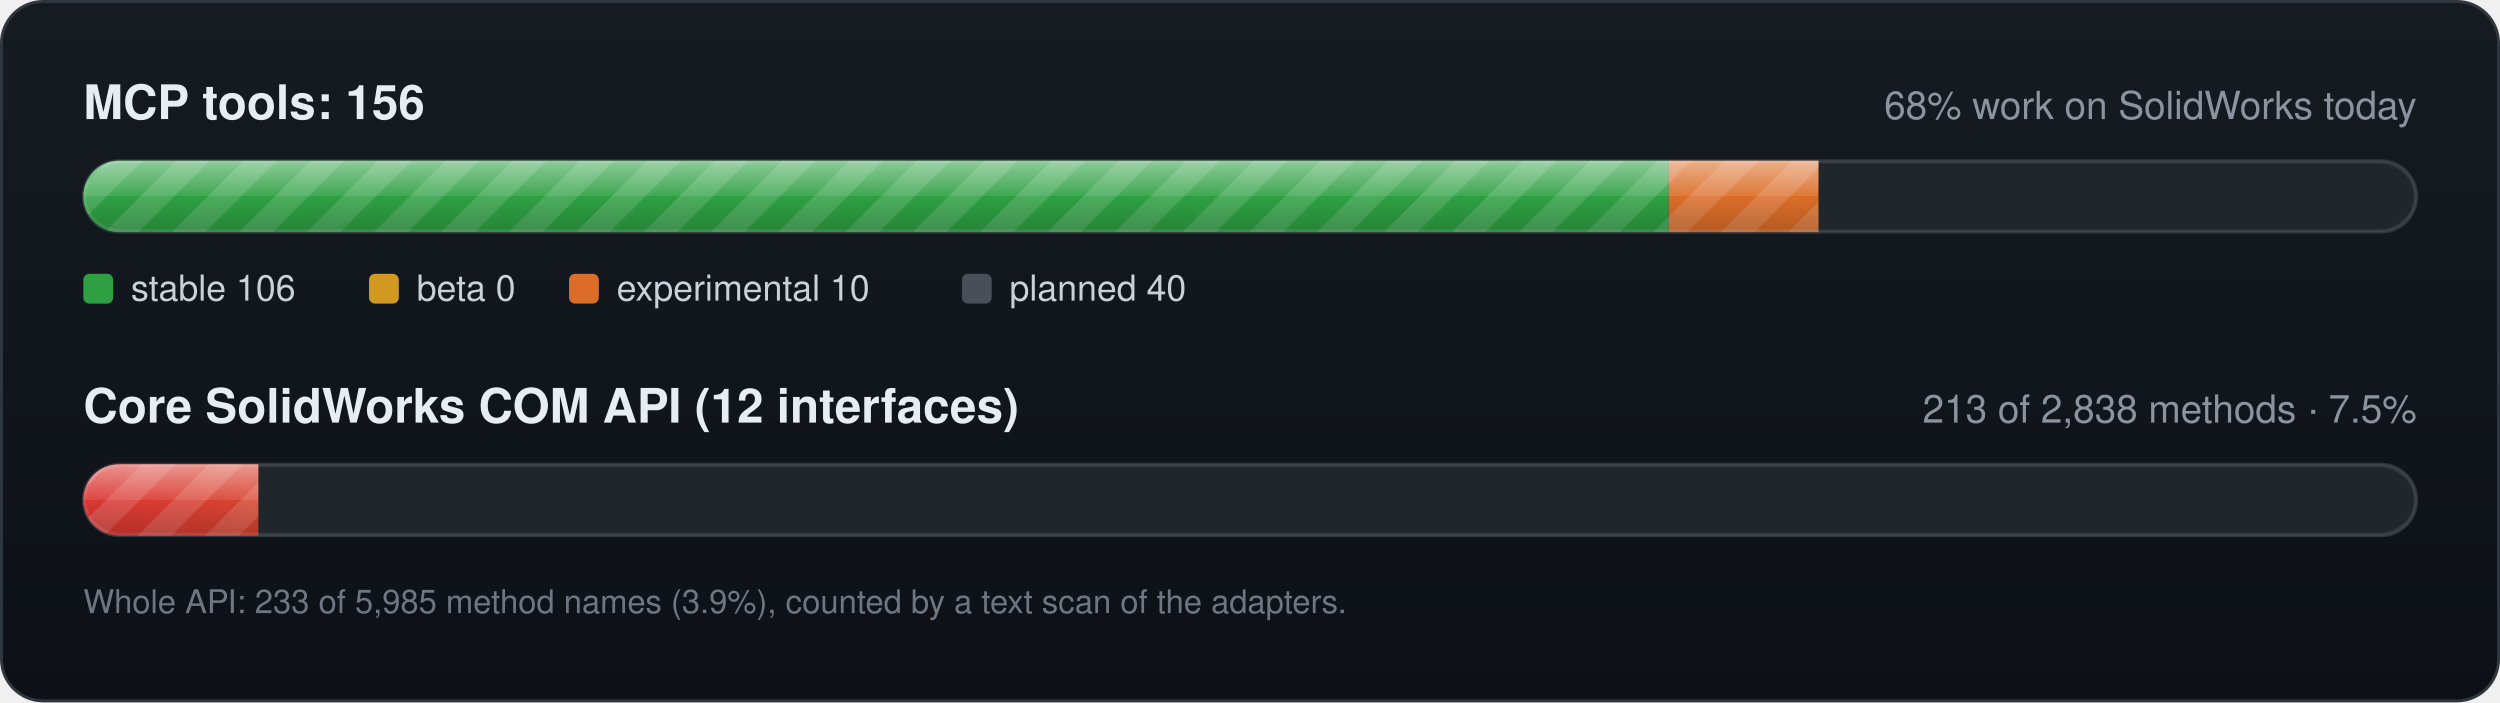
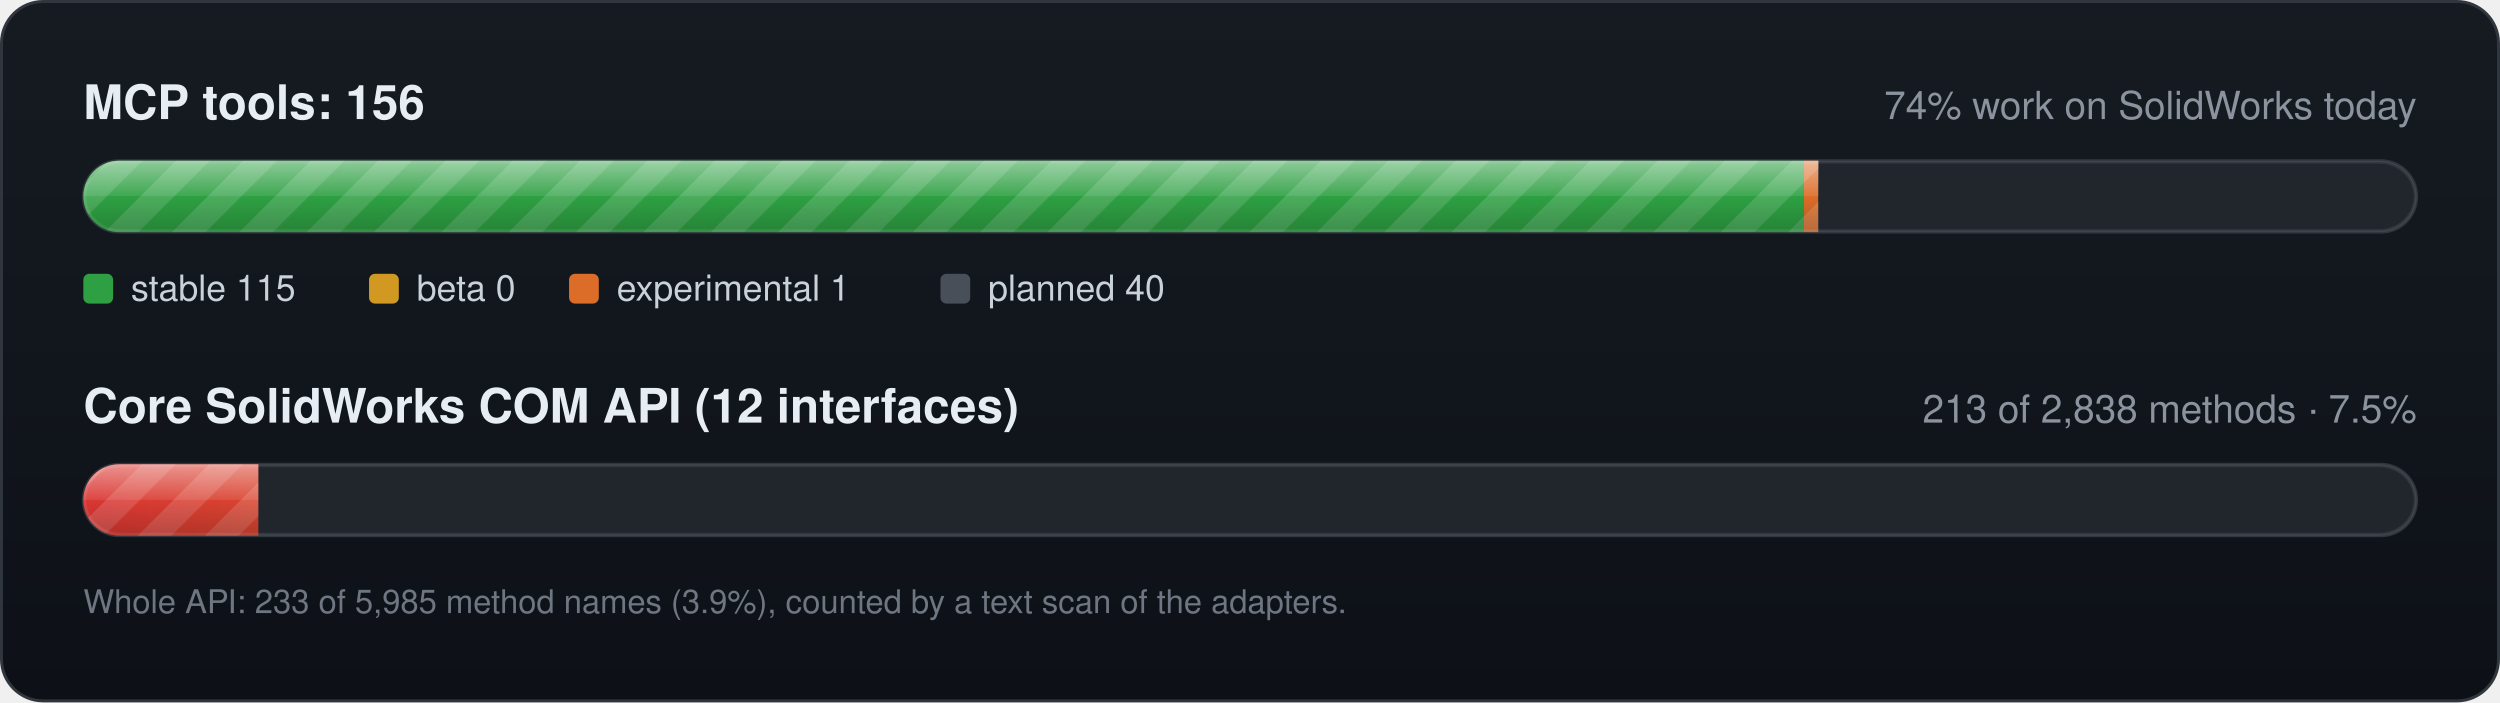
<svg xmlns="http://www.w3.org/2000/svg" width="840" height="236" viewBox="0 0 840 236" role="img" aria-label="Project progress">
  <defs>
    <linearGradient id="panel" x1="0" y1="0" x2="0" y2="1">
      <stop offset="0" stop-color="#161b22" />
      <stop offset="1" stop-color="#0d1117" />
    </linearGradient>
    <linearGradient id="gloss" x1="0" y1="0" x2="0" y2="1">
      <stop offset="0" stop-color="#fff" stop-opacity=".45" />
      <stop offset=".5" stop-color="#fff" stop-opacity=".08" />
      <stop offset=".5" stop-color="#000" stop-opacity="0" />
      <stop offset="1" stop-color="#000" stop-opacity=".18" />
    </linearGradient>
    <linearGradient id="heat" gradientUnits="userSpaceOnUse" x1="28" y1="0" x2="812" y2="0">
      <stop offset="0" stop-color="#da3633" />
      <stop offset=".5" stop-color="#d29922" />
      <stop offset="1" stop-color="#2ea043" />
    </linearGradient>
    <pattern id="stripes" width="16" height="16" patternUnits="userSpaceOnUse" patternTransform="rotate(45)">
      <rect width="8" height="16" fill="#fff" fill-opacity=".14" />
      <animateTransform attributeName="patternTransform" type="translate" additive="sum" from="0 0" to="16 0" dur="1.6s" repeatCount="indefinite" />
    </pattern>
    <clipPath id="track-tools">
      <rect x="28" y="54" width="784" height="24" rx="12.0" />
    </clipPath>
    <clipPath id="track-com">
      <rect x="28" y="156" width="784" height="24" rx="12.0" />
    </clipPath>
  </defs>
  <rect x=".5" y=".5" width="839" height="235" rx="14" fill="url(#panel)" stroke="#30363d" />
  <text x="28" y="40" font-family="-apple-system,'Segoe UI',Helvetica,Arial,sans-serif" font-size="16" fill="#e6edf3" font-weight="600" text-anchor="start">MCP tools: 156</text>
-   <text x="812" y="40" font-family="-apple-system,'Segoe UI',Helvetica,Arial,sans-serif" font-size="13" fill="#8b949e" font-weight="400" text-anchor="end">68% work on SolidWorks today</text>
+   <text x="812" y="40" font-family="-apple-system,'Segoe UI',Helvetica,Arial,sans-serif" font-size="13" fill="#8b949e" font-weight="400" text-anchor="end">74% work on SolidWorks today</text>
  <rect x="28" y="54" width="784" height="24" rx="12.0" fill="#21262d" stroke="#30363d" />
  <g clip-path="url(#track-tools)">
-     <rect x="28.0" y="54" width="532.7" height="24" fill="#2ea043" />
-     <rect x="560.7" y="54" width="0.0" height="24" fill="#d29922" />
-     <rect x="560.7" y="54" width="50.3" height="24" fill="#db6d28" />
+     <rect x="28.0" y="54" width="577.9" height="24" fill="#2ea043" />
+     <rect x="605.9" y="54" width="0.0" height="24" fill="#d29922" />
+     <rect x="605.9" y="54" width="5.0" height="24" fill="#db6d28" />
    <rect x="28" y="54" width="583.0" height="24" fill="url(#stripes)" />
    <rect x="28" y="54" width="583.0" height="24" fill="url(#gloss)" />
  </g>
  <rect x="28.5" y="54.5" width="783" height="23" rx="12.0" fill="none" stroke="#fff" stroke-opacity=".08" />
  <rect x="28" y="92" width="10" height="10" rx="2" fill="#2ea043" />
-   <text x="44" y="101" font-family="-apple-system,'Segoe UI',Helvetica,Arial,sans-serif" font-size="12" fill="#c9d1d9" font-weight="400" text-anchor="start">stable 106</text>
+   <text x="44" y="101" font-family="-apple-system,'Segoe UI',Helvetica,Arial,sans-serif" font-size="12" fill="#c9d1d9" font-weight="400" text-anchor="start">stable 115</text>
  <rect x="124" y="92" width="10" height="10" rx="2" fill="#d29922" />
  <text x="140" y="101" font-family="-apple-system,'Segoe UI',Helvetica,Arial,sans-serif" font-size="12" fill="#c9d1d9" font-weight="400" text-anchor="start">beta 0</text>
  <rect x="191.2" y="92" width="10" height="10" rx="2" fill="#db6d28" />
-   <text x="207.2" y="101" font-family="-apple-system,'Segoe UI',Helvetica,Arial,sans-serif" font-size="12" fill="#c9d1d9" font-weight="400" text-anchor="start">experimental 10</text>
-   <rect x="323.2" y="92" width="10" height="10" rx="2" fill="#484f58" />
-   <text x="339.2" y="101" font-family="-apple-system,'Segoe UI',Helvetica,Arial,sans-serif" font-size="12" fill="#c9d1d9" font-weight="400" text-anchor="start">planned 40</text>
+   <text x="207.2" y="101" font-family="-apple-system,'Segoe UI',Helvetica,Arial,sans-serif" font-size="12" fill="#c9d1d9" font-weight="400" text-anchor="start">experimental 1</text>
+   <rect x="316" y="92" width="10" height="10" rx="2" fill="#484f58" />
+   <text x="332" y="101" font-family="-apple-system,'Segoe UI',Helvetica,Arial,sans-serif" font-size="12" fill="#c9d1d9" font-weight="400" text-anchor="start">planned 40</text>
  <text x="28" y="142" font-family="-apple-system,'Segoe UI',Helvetica,Arial,sans-serif" font-size="16" fill="#e6edf3" font-weight="600" text-anchor="start">Core SolidWorks COM API (12 interfaces)</text>
  <text x="812" y="142" font-family="-apple-system,'Segoe UI',Helvetica,Arial,sans-serif" font-size="13" fill="#8b949e" font-weight="400" text-anchor="end">213 of 2,838 methods · 7.5%</text>
  <rect x="28" y="156" width="784" height="24" rx="12.0" fill="#21262d" stroke="#30363d" />
  <g clip-path="url(#track-com)">
    <rect x="28.0" y="156" width="58.8" height="24" fill="url(#heat)" />
    <rect x="28" y="156" width="58.8" height="24" fill="url(#stripes)" />
    <rect x="28" y="156" width="58.8" height="24" fill="url(#gloss)" />
  </g>
  <rect x="28.5" y="156.5" width="783" height="23" rx="12.0" fill="none" stroke="#fff" stroke-opacity=".08" />
  <text x="28" y="206" font-family="-apple-system,'Segoe UI',Helvetica,Arial,sans-serif" font-size="11" fill="#6e7681" font-weight="400" text-anchor="start">Whole API: 233 of 5,985 method names (3.9%), counted by a text scan of the adapters.</text>
</svg>
